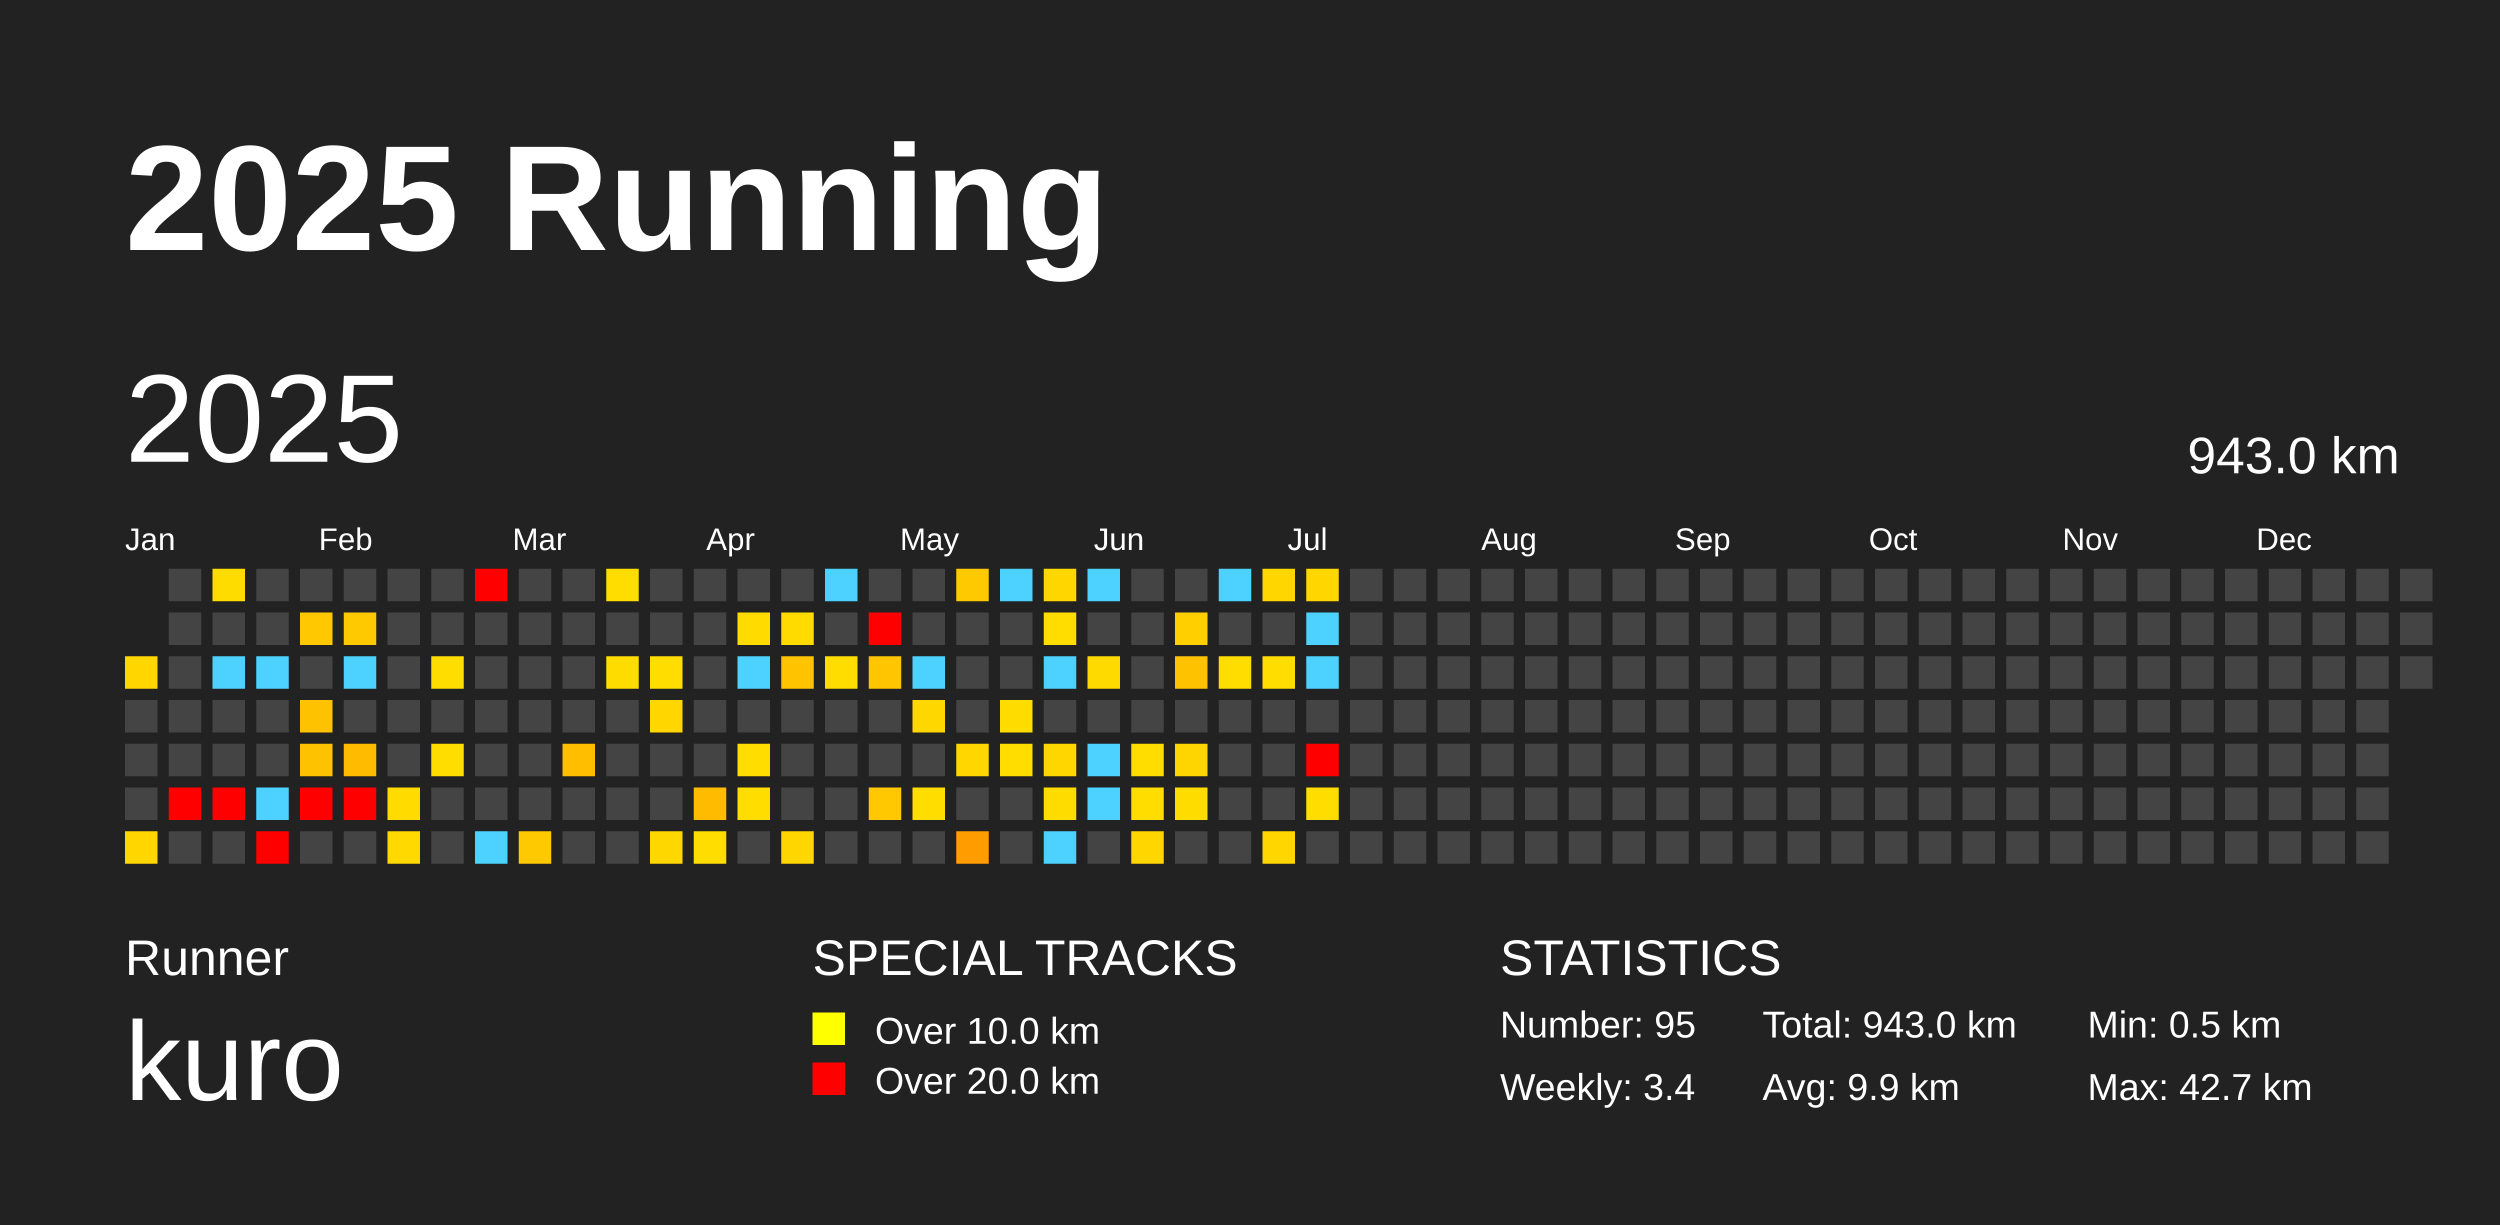
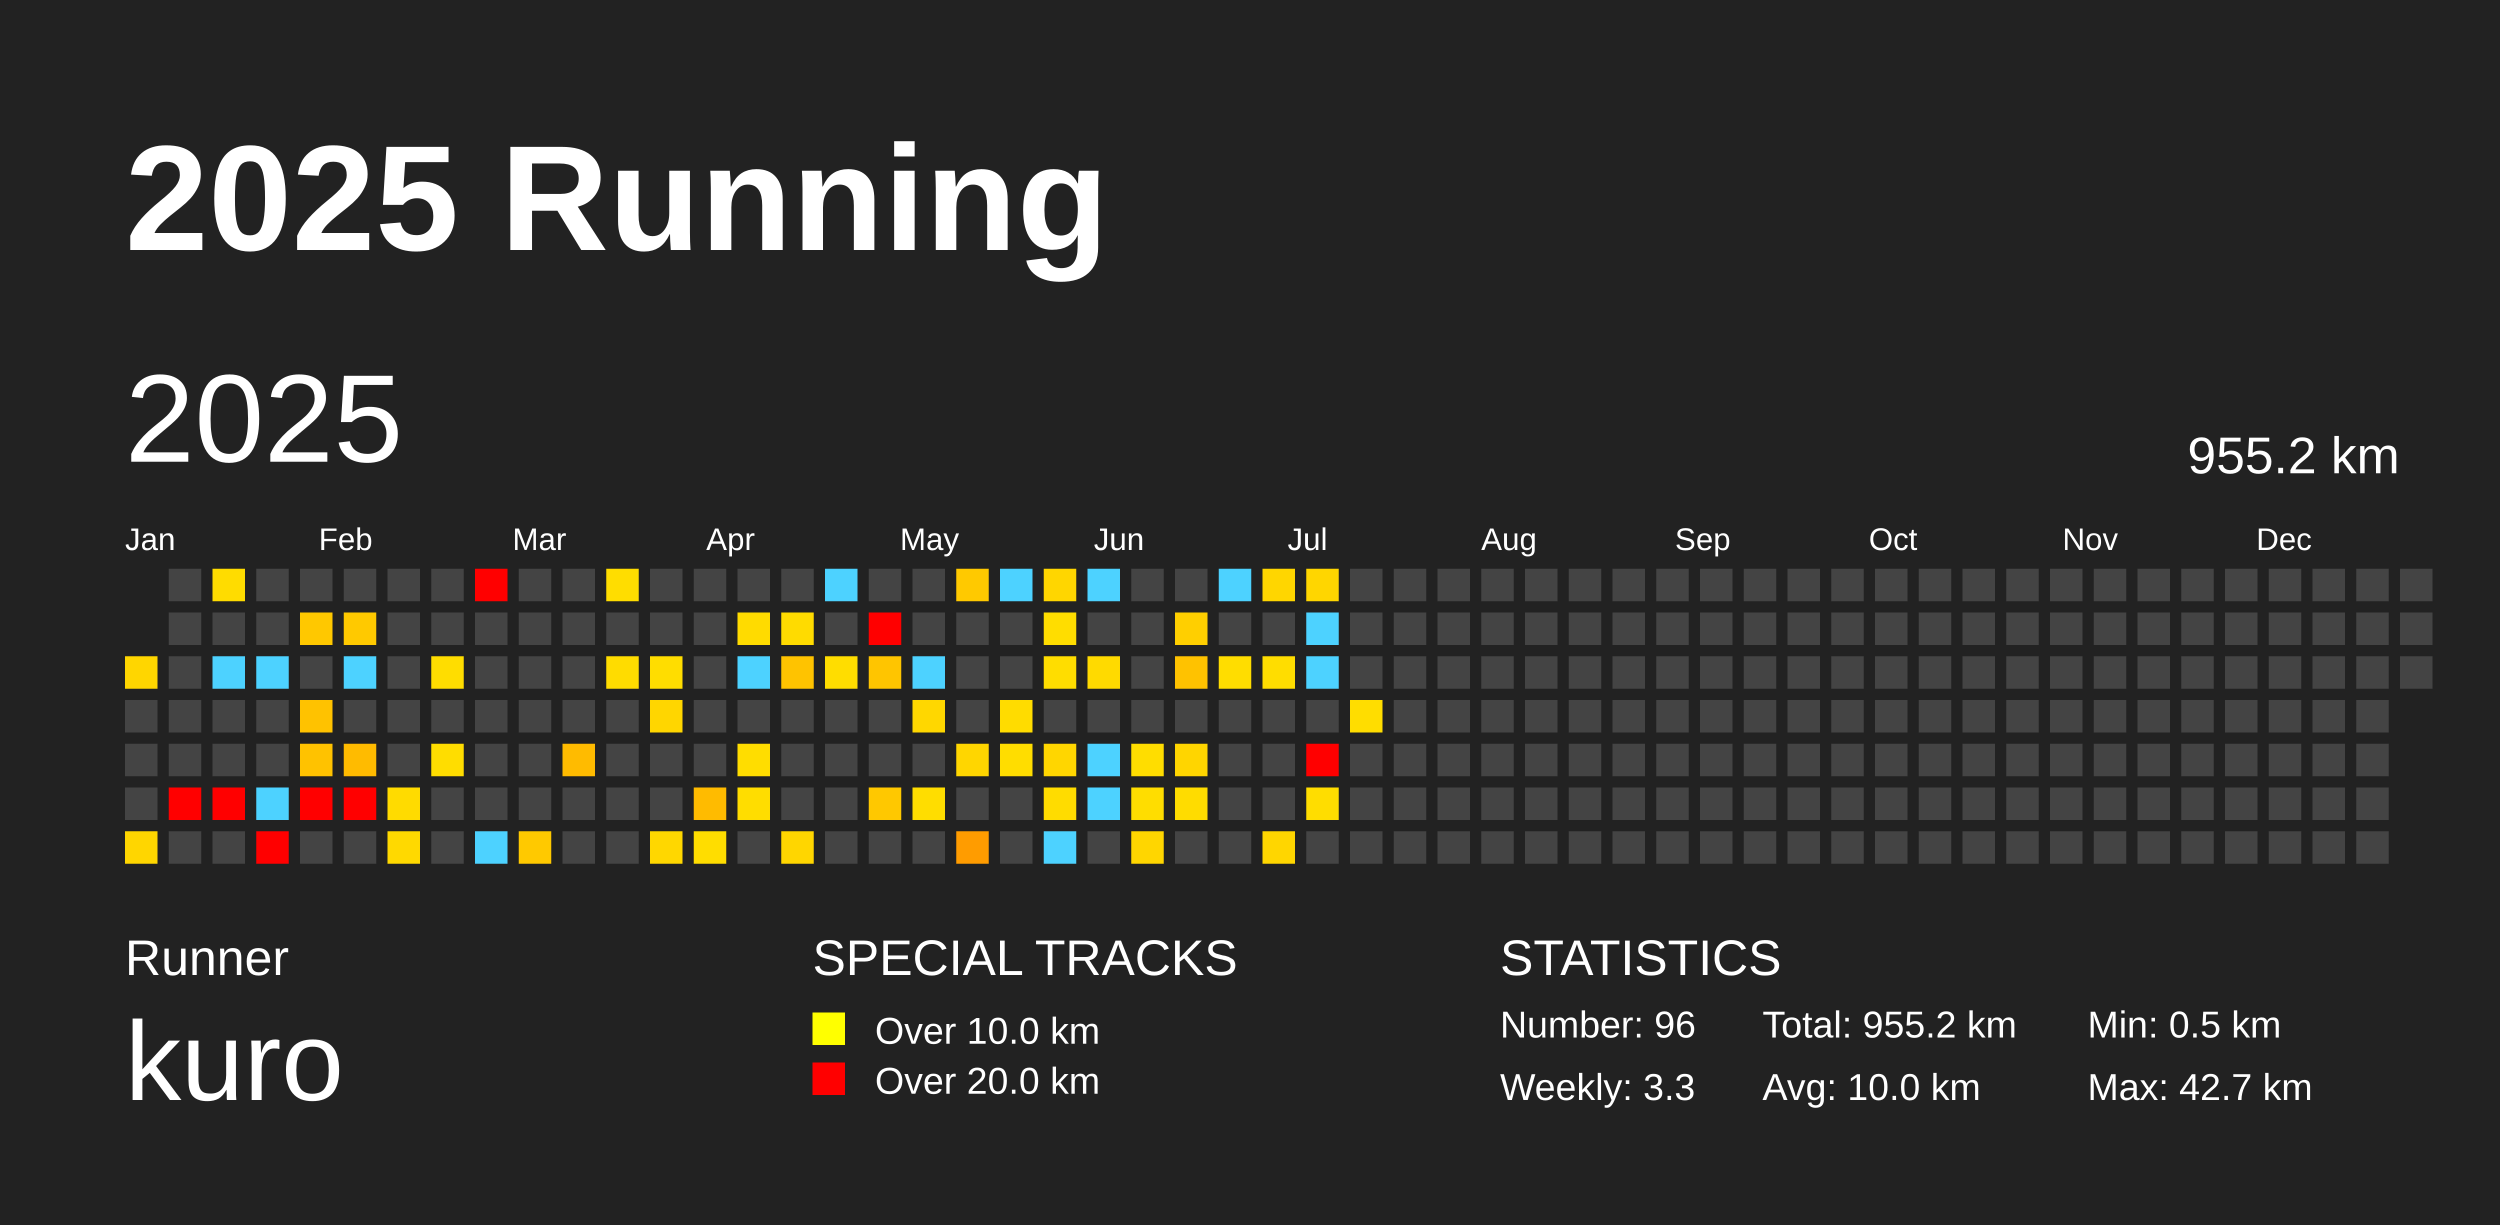
<svg xmlns="http://www.w3.org/2000/svg" baseProfile="full" height="98mm" version="1.1" viewBox="0,0,200,98" width="200mm">
  <defs />
  <rect fill="#222222" height="98" width="200" x="0" y="0" />
  <text fill="#FFFFFF" style="font-size:12px; font-family:Arial; font-weight:bold;" x="10" y="20">2025 Running</text>
  <text fill="#FFFFFF" style="font-size:4px; font-family:Arial" x="10" y="78">Runner</text>
  <text fill="#FFFFFF" style="font-size:9px; font-family:Arial" x="10" y="88">kuro</text>
  <text fill="#FFFFFF" style="font-size:4px; font-family:Arial" x="65" y="78">SPECIAL TRACKS</text>
  <rect fill="yellow" height="2.6" width="2.6" x="65" y="81" />
  <text fill="#FFFFFF" style="font-size:3px; font-family:Arial" x="70" y="83.5">Over 10.0 km</text>
  <rect fill="red" height="2.6" width="2.6" x="65" y="85" />
  <text fill="#FFFFFF" style="font-size:3px; font-family:Arial" x="70" y="87.5">Over 20.0 km</text>
  <text fill="#FFFFFF" style="font-size:4px; font-family:Arial" x="120" y="78">STATISTICS</text>
-   <text fill="#FFFFFF" style="font-size:3px; font-family:Arial" x="120" y="83">Number: 95</text>
-   <text fill="#FFFFFF" style="font-size:3px; font-family:Arial" x="120" y="88">Weekly: 3.4</text>
-   <text fill="#FFFFFF" style="font-size:3px; font-family:Arial" x="141" y="83">Total: 943.0 km</text>
-   <text fill="#FFFFFF" style="font-size:3px; font-family:Arial" x="141" y="88">Avg: 9.9 km</text>
+   <text fill="#FFFFFF" style="font-size:3px; font-family:Arial" x="120" y="83">Number: 96</text>
+   <text fill="#FFFFFF" style="font-size:3px; font-family:Arial" x="120" y="88">Weekly: 3.3</text>
+   <text fill="#FFFFFF" style="font-size:3px; font-family:Arial" x="141" y="83">Total: 955.2 km</text>
+   <text fill="#FFFFFF" style="font-size:3px; font-family:Arial" x="141" y="88">Avg: 10.0 km</text>
  <text fill="#FFFFFF" style="font-size:3px; font-family:Arial" x="167" y="83">Min: 0.5 km</text>
  <text fill="#FFFFFF" style="font-size:3px; font-family:Arial" x="167" y="88">Max: 42.7 km</text>
  <text dominant-baseline="hanging" fill="#FFFFFF" style="font-size:10.0px; font-family:Arial;" x="10" y="30">2025</text>
-   <text dominant-baseline="hanging" fill="#FFFFFF" style="font-size:4.125px; font-family:Arial;" x="175" y="35">943.0 km</text>
+   <text dominant-baseline="hanging" fill="#FFFFFF" style="font-size:4.125px; font-family:Arial;" x="175" y="35">955.2 km</text>
  <text fill="#FFFFFF" style="font-size:2.5px; font-family:Arial" x="10.0" y="44">Jan</text>
  <text fill="#FFFFFF" style="font-size:2.5px; font-family:Arial" x="25.5" y="44">Feb</text>
  <text fill="#FFFFFF" style="font-size:2.5px; font-family:Arial" x="41.0" y="44">Mar</text>
  <text fill="#FFFFFF" style="font-size:2.5px; font-family:Arial" x="56.5" y="44">Apr</text>
  <text fill="#FFFFFF" style="font-size:2.5px; font-family:Arial" x="72.0" y="44">May</text>
  <text fill="#FFFFFF" style="font-size:2.5px; font-family:Arial" x="87.5" y="44">Jun</text>
  <text fill="#FFFFFF" style="font-size:2.5px; font-family:Arial" x="103.0" y="44">Jul</text>
  <text fill="#FFFFFF" style="font-size:2.5px; font-family:Arial" x="118.5" y="44">Aug</text>
  <text fill="#FFFFFF" style="font-size:2.5px; font-family:Arial" x="134.0" y="44">Sep</text>
  <text fill="#FFFFFF" style="font-size:2.5px; font-family:Arial" x="149.5" y="44">Oct</text>
  <text fill="#FFFFFF" style="font-size:2.5px; font-family:Arial" x="165.0" y="44">Nov</text>
  <text fill="#FFFFFF" style="font-size:2.5px; font-family:Arial" x="180.5" y="44">Dec</text>
  <rect fill="#ffd600" height="2.6" width="2.6" x="10.0" y="52.5" />
  <rect fill="#444444" height="2.6" width="2.6" x="10.0" y="56.0" />
  <rect fill="#444444" height="2.6" width="2.6" x="10.0" y="59.5" />
  <rect fill="#444444" height="2.6" width="2.6" x="10.0" y="63.0" />
  <rect fill="#ffd600" height="2.6" width="2.6" x="10.0" y="66.5" />
  <rect fill="#444444" height="2.6" width="2.6" x="13.5" y="45.5" />
  <rect fill="#444444" height="2.6" width="2.6" x="13.5" y="49.0" />
  <rect fill="#444444" height="2.6" width="2.6" x="13.5" y="52.5" />
  <rect fill="#444444" height="2.6" width="2.6" x="13.5" y="56.0" />
  <rect fill="#444444" height="2.6" width="2.6" x="13.5" y="59.5" />
  <rect fill="red" height="2.6" width="2.6" x="13.5" y="63.0" />
  <rect fill="#444444" height="2.6" width="2.6" x="13.5" y="66.5" />
  <rect fill="#ffdc00" height="2.6" width="2.6" x="17.0" y="45.5" />
  <rect fill="#444444" height="2.6" width="2.6" x="17.0" y="49.0" />
  <rect fill="#4dd2ff" height="2.6" width="2.6" x="17.0" y="52.5" />
  <rect fill="#444444" height="2.6" width="2.6" x="17.0" y="56.0" />
  <rect fill="#444444" height="2.6" width="2.6" x="17.0" y="59.5" />
  <rect fill="red" height="2.6" width="2.6" x="17.0" y="63.0" />
  <rect fill="#444444" height="2.6" width="2.6" x="17.0" y="66.5" />
  <rect fill="#444444" height="2.6" width="2.6" x="20.5" y="45.5" />
  <rect fill="#444444" height="2.6" width="2.6" x="20.5" y="49.0" />
  <rect fill="#4dd2ff" height="2.6" width="2.6" x="20.5" y="52.5" />
  <rect fill="#444444" height="2.6" width="2.6" x="20.5" y="56.0" />
  <rect fill="#444444" height="2.6" width="2.6" x="20.5" y="59.5" />
  <rect fill="#4dd2ff" height="2.6" width="2.6" x="20.5" y="63.0" />
  <rect fill="red" height="2.6" width="2.6" x="20.5" y="66.5" />
  <rect fill="#444444" height="2.6" width="2.6" x="24.0" y="45.5" />
  <rect fill="#ffc800" height="2.6" width="2.6" x="24.0" y="49.0" />
  <rect fill="#444444" height="2.6" width="2.6" x="24.0" y="52.5" />
  <rect fill="#ffc200" height="2.6" width="2.6" x="24.0" y="56.0" />
  <rect fill="#ffc200" height="2.6" width="2.6" x="24.0" y="59.5" />
  <rect fill="red" height="2.6" width="2.6" x="24.0" y="63.0" />
  <rect fill="#444444" height="2.6" width="2.6" x="24.0" y="66.5" />
  <rect fill="#444444" height="2.6" width="2.6" x="27.5" y="45.5" />
  <rect fill="#ffc900" height="2.6" width="2.6" x="27.5" y="49.0" />
  <rect fill="#4dd2ff" height="2.6" width="2.6" x="27.5" y="52.5" />
  <rect fill="#444444" height="2.6" width="2.6" x="27.5" y="56.0" />
  <rect fill="#ffbb00" height="2.6" width="2.6" x="27.5" y="59.5" />
  <rect fill="red" height="2.6" width="2.6" x="27.5" y="63.0" />
  <rect fill="#444444" height="2.6" width="2.6" x="27.5" y="66.5" />
  <rect fill="#444444" height="2.6" width="2.6" x="31.0" y="45.5" />
  <rect fill="#444444" height="2.6" width="2.6" x="31.0" y="49.0" />
  <rect fill="#444444" height="2.6" width="2.6" x="31.0" y="52.5" />
  <rect fill="#444444" height="2.6" width="2.6" x="31.0" y="56.0" />
  <rect fill="#444444" height="2.6" width="2.6" x="31.0" y="59.5" />
  <rect fill="#ffdb00" height="2.6" width="2.6" x="31.0" y="63.0" />
  <rect fill="#ffd900" height="2.6" width="2.6" x="31.0" y="66.5" />
  <rect fill="#444444" height="2.6" width="2.6" x="34.5" y="45.5" />
  <rect fill="#444444" height="2.6" width="2.6" x="34.5" y="49.0" />
  <rect fill="#ffdd00" height="2.6" width="2.6" x="34.5" y="52.5" />
  <rect fill="#444444" height="2.6" width="2.6" x="34.5" y="56.0" />
  <rect fill="#ffdd00" height="2.6" width="2.6" x="34.5" y="59.5" />
  <rect fill="#444444" height="2.6" width="2.6" x="34.5" y="63.0" />
  <rect fill="#444444" height="2.6" width="2.6" x="34.5" y="66.5" />
  <rect fill="red" height="2.6" width="2.6" x="38.0" y="45.5" />
  <rect fill="#444444" height="2.6" width="2.6" x="38.0" y="49.0" />
  <rect fill="#444444" height="2.6" width="2.6" x="38.0" y="52.5" />
  <rect fill="#444444" height="2.6" width="2.6" x="38.0" y="56.0" />
  <rect fill="#444444" height="2.6" width="2.6" x="38.0" y="59.5" />
  <rect fill="#444444" height="2.6" width="2.6" x="38.0" y="63.0" />
  <rect fill="#4dd2ff" height="2.6" width="2.6" x="38.0" y="66.5" />
  <rect fill="#444444" height="2.6" width="2.6" x="41.5" y="45.5" />
  <rect fill="#444444" height="2.6" width="2.6" x="41.5" y="49.0" />
  <rect fill="#444444" height="2.6" width="2.6" x="41.5" y="52.5" />
  <rect fill="#444444" height="2.6" width="2.6" x="41.5" y="56.0" />
  <rect fill="#444444" height="2.6" width="2.6" x="41.5" y="59.5" />
  <rect fill="#444444" height="2.6" width="2.6" x="41.5" y="63.0" />
  <rect fill="#ffc900" height="2.6" width="2.6" x="41.5" y="66.5" />
  <rect fill="#444444" height="2.6" width="2.6" x="45.0" y="45.5" />
  <rect fill="#444444" height="2.6" width="2.6" x="45.0" y="49.0" />
  <rect fill="#444444" height="2.6" width="2.6" x="45.0" y="52.5" />
  <rect fill="#444444" height="2.6" width="2.6" x="45.0" y="56.0" />
-   <rect fill="#ffbe00" height="2.6" width="2.6" x="45.0" y="59.5" />
+   <rect fill="#ffbb00" height="2.6" width="2.6" x="45.0" y="59.5" />
  <rect fill="#444444" height="2.6" width="2.6" x="45.0" y="63.0" />
  <rect fill="#444444" height="2.6" width="2.6" x="45.0" y="66.5" />
  <rect fill="#ffdd00" height="2.6" width="2.6" x="48.5" y="45.5" />
  <rect fill="#444444" height="2.6" width="2.6" x="48.5" y="49.0" />
  <rect fill="#ffdc00" height="2.6" width="2.6" x="48.5" y="52.5" />
  <rect fill="#444444" height="2.6" width="2.6" x="48.5" y="56.0" />
  <rect fill="#444444" height="2.6" width="2.6" x="48.5" y="59.5" />
  <rect fill="#444444" height="2.6" width="2.6" x="48.5" y="63.0" />
  <rect fill="#444444" height="2.6" width="2.6" x="48.5" y="66.5" />
  <rect fill="#444444" height="2.6" width="2.6" x="52.0" y="45.5" />
  <rect fill="#444444" height="2.6" width="2.6" x="52.0" y="49.0" />
  <rect fill="#ffdd00" height="2.6" width="2.6" x="52.0" y="52.5" />
  <rect fill="#ffd600" height="2.6" width="2.6" x="52.0" y="56.0" />
  <rect fill="#444444" height="2.6" width="2.6" x="52.0" y="59.5" />
  <rect fill="#444444" height="2.6" width="2.6" x="52.0" y="63.0" />
  <rect fill="#ffd700" height="2.6" width="2.6" x="52.0" y="66.5" />
  <rect fill="#444444" height="2.6" width="2.6" x="55.5" y="45.5" />
  <rect fill="#444444" height="2.6" width="2.6" x="55.5" y="49.0" />
  <rect fill="#444444" height="2.6" width="2.6" x="55.5" y="52.5" />
  <rect fill="#444444" height="2.6" width="2.6" x="55.5" y="56.0" />
  <rect fill="#444444" height="2.6" width="2.6" x="55.5" y="59.5" />
  <rect fill="#ffbb00" height="2.6" width="2.6" x="55.5" y="63.0" />
  <rect fill="#ffdd00" height="2.6" width="2.6" x="55.5" y="66.5" />
  <rect fill="#444444" height="2.6" width="2.6" x="59.0" y="45.5" />
  <rect fill="#ffdb00" height="2.6" width="2.6" x="59.0" y="49.0" />
  <rect fill="#4dd2ff" height="2.6" width="2.6" x="59.0" y="52.5" />
  <rect fill="#444444" height="2.6" width="2.6" x="59.0" y="56.0" />
  <rect fill="#ffdd00" height="2.6" width="2.6" x="59.0" y="59.5" />
  <rect fill="#ffdd00" height="2.6" width="2.6" x="59.0" y="63.0" />
  <rect fill="#444444" height="2.6" width="2.6" x="59.0" y="66.5" />
  <rect fill="#444444" height="2.6" width="2.6" x="62.5" y="45.5" />
  <rect fill="#ffdb00" height="2.6" width="2.6" x="62.5" y="49.0" />
  <rect fill="#ffc300" height="2.6" width="2.6" x="62.5" y="52.5" />
  <rect fill="#444444" height="2.6" width="2.6" x="62.5" y="56.0" />
  <rect fill="#444444" height="2.6" width="2.6" x="62.5" y="59.5" />
  <rect fill="#444444" height="2.6" width="2.6" x="62.5" y="63.0" />
  <rect fill="#ffd600" height="2.6" width="2.6" x="62.5" y="66.5" />
  <rect fill="#4dd2ff" height="2.6" width="2.6" x="66.0" y="45.5" />
  <rect fill="#444444" height="2.6" width="2.6" x="66.0" y="49.0" />
  <rect fill="#ffdd00" height="2.6" width="2.6" x="66.0" y="52.5" />
  <rect fill="#444444" height="2.6" width="2.6" x="66.0" y="56.0" />
  <rect fill="#444444" height="2.6" width="2.6" x="66.0" y="59.5" />
  <rect fill="#444444" height="2.6" width="2.6" x="66.0" y="63.0" />
  <rect fill="#444444" height="2.6" width="2.6" x="66.0" y="66.5" />
  <rect fill="#444444" height="2.6" width="2.6" x="69.5" y="45.5" />
  <rect fill="red" height="2.6" width="2.6" x="69.5" y="49.0" />
  <rect fill="#ffc500" height="2.6" width="2.6" x="69.5" y="52.5" />
  <rect fill="#444444" height="2.6" width="2.6" x="69.5" y="56.0" />
  <rect fill="#444444" height="2.6" width="2.6" x="69.5" y="59.5" />
  <rect fill="#ffc800" height="2.6" width="2.6" x="69.5" y="63.0" />
  <rect fill="#444444" height="2.6" width="2.6" x="69.5" y="66.5" />
  <rect fill="#444444" height="2.6" width="2.6" x="73.0" y="45.5" />
  <rect fill="#444444" height="2.6" width="2.6" x="73.0" y="49.0" />
  <rect fill="#4dd2ff" height="2.6" width="2.6" x="73.0" y="52.5" />
  <rect fill="#ffd700" height="2.6" width="2.6" x="73.0" y="56.0" />
  <rect fill="#444444" height="2.6" width="2.6" x="73.0" y="59.5" />
  <rect fill="#ffdd00" height="2.6" width="2.6" x="73.0" y="63.0" />
  <rect fill="#444444" height="2.6" width="2.6" x="73.0" y="66.5" />
  <rect fill="#ffc900" height="2.6" width="2.6" x="76.5" y="45.5" />
  <rect fill="#444444" height="2.6" width="2.6" x="76.5" y="49.0" />
  <rect fill="#444444" height="2.6" width="2.6" x="76.5" y="52.5" />
  <rect fill="#444444" height="2.6" width="2.6" x="76.5" y="56.0" />
  <rect fill="#ffd600" height="2.6" width="2.6" x="76.5" y="59.5" />
  <rect fill="#444444" height="2.6" width="2.6" x="76.5" y="63.0" />
  <rect fill="#ff9c00" height="2.6" width="2.6" x="76.5" y="66.5" />
  <rect fill="#4dd2ff" height="2.6" width="2.6" x="80.0" y="45.5" />
  <rect fill="#444444" height="2.6" width="2.6" x="80.0" y="49.0" />
  <rect fill="#444444" height="2.6" width="2.6" x="80.0" y="52.5" />
  <rect fill="#ffdc00" height="2.6" width="2.6" x="80.0" y="56.0" />
  <rect fill="#ffdd00" height="2.6" width="2.6" x="80.0" y="59.5" />
  <rect fill="#444444" height="2.6" width="2.6" x="80.0" y="63.0" />
  <rect fill="#444444" height="2.6" width="2.6" x="80.0" y="66.5" />
  <rect fill="#ffd600" height="2.6" width="2.6" x="83.5" y="45.5" />
  <rect fill="#ffdd00" height="2.6" width="2.6" x="83.5" y="49.0" />
-   <rect fill="#4dd2ff" height="2.6" width="2.6" x="83.5" y="52.5" />
+   <rect fill="#ffdd00" height="2.6" width="2.6" x="83.5" y="52.5" />
  <rect fill="#444444" height="2.6" width="2.6" x="83.5" y="56.0" />
  <rect fill="#ffd600" height="2.6" width="2.6" x="83.5" y="59.5" />
  <rect fill="#ffdc00" height="2.6" width="2.6" x="83.5" y="63.0" />
  <rect fill="#4dd2ff" height="2.6" width="2.6" x="83.5" y="66.5" />
  <rect fill="#4dd2ff" height="2.6" width="2.6" x="87.0" y="45.5" />
  <rect fill="#444444" height="2.6" width="2.6" x="87.0" y="49.0" />
  <rect fill="#ffda00" height="2.6" width="2.6" x="87.0" y="52.5" />
  <rect fill="#444444" height="2.6" width="2.6" x="87.0" y="56.0" />
  <rect fill="#4dd2ff" height="2.6" width="2.6" x="87.0" y="59.5" />
  <rect fill="#4dd2ff" height="2.6" width="2.6" x="87.0" y="63.0" />
  <rect fill="#444444" height="2.6" width="2.6" x="87.0" y="66.5" />
  <rect fill="#444444" height="2.6" width="2.6" x="90.5" y="45.5" />
  <rect fill="#444444" height="2.6" width="2.6" x="90.5" y="49.0" />
  <rect fill="#444444" height="2.6" width="2.6" x="90.5" y="52.5" />
  <rect fill="#444444" height="2.6" width="2.6" x="90.5" y="56.0" />
  <rect fill="#ffdd00" height="2.6" width="2.6" x="90.5" y="59.5" />
  <rect fill="#ffdd00" height="2.6" width="2.6" x="90.5" y="63.0" />
  <rect fill="#ffd600" height="2.6" width="2.6" x="90.5" y="66.5" />
  <rect fill="#444444" height="2.6" width="2.6" x="94.0" y="45.5" />
  <rect fill="#ffcf00" height="2.6" width="2.6" x="94.0" y="49.0" />
  <rect fill="#ffc200" height="2.6" width="2.6" x="94.0" y="52.5" />
  <rect fill="#444444" height="2.6" width="2.6" x="94.0" y="56.0" />
  <rect fill="#ffd500" height="2.6" width="2.6" x="94.0" y="59.5" />
  <rect fill="#ffdc00" height="2.6" width="2.6" x="94.0" y="63.0" />
  <rect fill="#444444" height="2.6" width="2.6" x="94.0" y="66.5" />
  <rect fill="#4dd2ff" height="2.6" width="2.6" x="97.5" y="45.5" />
  <rect fill="#444444" height="2.6" width="2.6" x="97.5" y="49.0" />
  <rect fill="#ffdd00" height="2.6" width="2.6" x="97.5" y="52.5" />
  <rect fill="#444444" height="2.6" width="2.6" x="97.5" y="56.0" />
  <rect fill="#444444" height="2.6" width="2.6" x="97.5" y="59.5" />
  <rect fill="#444444" height="2.6" width="2.6" x="97.5" y="63.0" />
  <rect fill="#444444" height="2.6" width="2.6" x="97.5" y="66.5" />
  <rect fill="#ffd600" height="2.6" width="2.6" x="101.0" y="45.5" />
  <rect fill="#444444" height="2.6" width="2.6" x="101.0" y="49.0" />
  <rect fill="#ffdd00" height="2.6" width="2.6" x="101.0" y="52.5" />
  <rect fill="#444444" height="2.6" width="2.6" x="101.0" y="56.0" />
  <rect fill="#444444" height="2.6" width="2.6" x="101.0" y="59.5" />
  <rect fill="#444444" height="2.6" width="2.6" x="101.0" y="63.0" />
  <rect fill="#ffd600" height="2.6" width="2.6" x="101.0" y="66.5" />
  <rect fill="#ffd600" height="2.6" width="2.6" x="104.5" y="45.5" />
  <rect fill="#4dd2ff" height="2.6" width="2.6" x="104.5" y="49.0" />
  <rect fill="#4dd2ff" height="2.6" width="2.6" x="104.5" y="52.5" />
  <rect fill="#444444" height="2.6" width="2.6" x="104.5" y="56.0" />
  <rect fill="red" height="2.6" width="2.6" x="104.5" y="59.5" />
  <rect fill="#ffdd00" height="2.6" width="2.6" x="104.5" y="63.0" />
  <rect fill="#444444" height="2.6" width="2.6" x="104.5" y="66.5" />
  <rect fill="#444444" height="2.6" width="2.6" x="108.0" y="45.5" />
  <rect fill="#444444" height="2.6" width="2.6" x="108.0" y="49.0" />
  <rect fill="#444444" height="2.6" width="2.6" x="108.0" y="52.5" />
-   <rect fill="#444444" height="2.6" width="2.6" x="108.0" y="56.0" />
+   <rect fill="#ffdd00" height="2.6" width="2.6" x="108.0" y="56.0" />
  <rect fill="#444444" height="2.6" width="2.6" x="108.0" y="59.5" />
  <rect fill="#444444" height="2.6" width="2.6" x="108.0" y="63.0" />
  <rect fill="#444444" height="2.6" width="2.6" x="108.0" y="66.5" />
  <rect fill="#444444" height="2.6" width="2.6" x="111.5" y="45.5" />
  <rect fill="#444444" height="2.6" width="2.6" x="111.5" y="49.0" />
  <rect fill="#444444" height="2.6" width="2.6" x="111.5" y="52.5" />
  <rect fill="#444444" height="2.6" width="2.6" x="111.5" y="56.0" />
  <rect fill="#444444" height="2.6" width="2.6" x="111.5" y="59.5" />
  <rect fill="#444444" height="2.6" width="2.6" x="111.5" y="63.0" />
  <rect fill="#444444" height="2.6" width="2.6" x="111.5" y="66.5" />
  <rect fill="#444444" height="2.6" width="2.6" x="115.0" y="45.5" />
  <rect fill="#444444" height="2.6" width="2.6" x="115.0" y="49.0" />
  <rect fill="#444444" height="2.6" width="2.6" x="115.0" y="52.5" />
  <rect fill="#444444" height="2.6" width="2.6" x="115.0" y="56.0" />
  <rect fill="#444444" height="2.6" width="2.6" x="115.0" y="59.5" />
  <rect fill="#444444" height="2.6" width="2.6" x="115.0" y="63.0" />
  <rect fill="#444444" height="2.6" width="2.6" x="115.0" y="66.5" />
  <rect fill="#444444" height="2.6" width="2.6" x="118.5" y="45.5" />
  <rect fill="#444444" height="2.6" width="2.6" x="118.5" y="49.0" />
  <rect fill="#444444" height="2.6" width="2.6" x="118.5" y="52.5" />
  <rect fill="#444444" height="2.6" width="2.6" x="118.5" y="56.0" />
  <rect fill="#444444" height="2.6" width="2.6" x="118.5" y="59.5" />
  <rect fill="#444444" height="2.6" width="2.6" x="118.5" y="63.0" />
  <rect fill="#444444" height="2.6" width="2.6" x="118.5" y="66.5" />
  <rect fill="#444444" height="2.6" width="2.6" x="122.0" y="45.5" />
  <rect fill="#444444" height="2.6" width="2.6" x="122.0" y="49.0" />
  <rect fill="#444444" height="2.6" width="2.6" x="122.0" y="52.5" />
  <rect fill="#444444" height="2.6" width="2.6" x="122.0" y="56.0" />
  <rect fill="#444444" height="2.6" width="2.6" x="122.0" y="59.5" />
  <rect fill="#444444" height="2.6" width="2.6" x="122.0" y="63.0" />
  <rect fill="#444444" height="2.6" width="2.6" x="122.0" y="66.5" />
  <rect fill="#444444" height="2.6" width="2.6" x="125.5" y="45.5" />
  <rect fill="#444444" height="2.6" width="2.6" x="125.5" y="49.0" />
  <rect fill="#444444" height="2.6" width="2.6" x="125.5" y="52.5" />
  <rect fill="#444444" height="2.6" width="2.6" x="125.5" y="56.0" />
  <rect fill="#444444" height="2.6" width="2.6" x="125.5" y="59.5" />
  <rect fill="#444444" height="2.6" width="2.6" x="125.5" y="63.0" />
  <rect fill="#444444" height="2.6" width="2.6" x="125.5" y="66.5" />
  <rect fill="#444444" height="2.6" width="2.6" x="129.0" y="45.5" />
  <rect fill="#444444" height="2.6" width="2.6" x="129.0" y="49.0" />
  <rect fill="#444444" height="2.6" width="2.6" x="129.0" y="52.5" />
  <rect fill="#444444" height="2.6" width="2.6" x="129.0" y="56.0" />
  <rect fill="#444444" height="2.6" width="2.6" x="129.0" y="59.5" />
  <rect fill="#444444" height="2.6" width="2.6" x="129.0" y="63.0" />
  <rect fill="#444444" height="2.6" width="2.6" x="129.0" y="66.5" />
  <rect fill="#444444" height="2.6" width="2.6" x="132.5" y="45.5" />
  <rect fill="#444444" height="2.6" width="2.6" x="132.5" y="49.0" />
  <rect fill="#444444" height="2.6" width="2.6" x="132.5" y="52.5" />
  <rect fill="#444444" height="2.6" width="2.6" x="132.5" y="56.0" />
  <rect fill="#444444" height="2.6" width="2.6" x="132.5" y="59.5" />
  <rect fill="#444444" height="2.6" width="2.6" x="132.5" y="63.0" />
  <rect fill="#444444" height="2.6" width="2.6" x="132.5" y="66.5" />
  <rect fill="#444444" height="2.6" width="2.6" x="136.0" y="45.5" />
  <rect fill="#444444" height="2.6" width="2.6" x="136.0" y="49.0" />
  <rect fill="#444444" height="2.6" width="2.6" x="136.0" y="52.5" />
  <rect fill="#444444" height="2.6" width="2.6" x="136.0" y="56.0" />
  <rect fill="#444444" height="2.6" width="2.6" x="136.0" y="59.5" />
  <rect fill="#444444" height="2.6" width="2.6" x="136.0" y="63.0" />
  <rect fill="#444444" height="2.6" width="2.6" x="136.0" y="66.5" />
  <rect fill="#444444" height="2.6" width="2.6" x="139.5" y="45.5" />
  <rect fill="#444444" height="2.6" width="2.6" x="139.5" y="49.0" />
  <rect fill="#444444" height="2.6" width="2.6" x="139.5" y="52.5" />
  <rect fill="#444444" height="2.6" width="2.6" x="139.5" y="56.0" />
  <rect fill="#444444" height="2.6" width="2.6" x="139.5" y="59.5" />
  <rect fill="#444444" height="2.6" width="2.6" x="139.5" y="63.0" />
  <rect fill="#444444" height="2.6" width="2.6" x="139.5" y="66.5" />
  <rect fill="#444444" height="2.6" width="2.6" x="143.0" y="45.5" />
  <rect fill="#444444" height="2.6" width="2.6" x="143.0" y="49.0" />
  <rect fill="#444444" height="2.6" width="2.6" x="143.0" y="52.5" />
  <rect fill="#444444" height="2.6" width="2.6" x="143.0" y="56.0" />
  <rect fill="#444444" height="2.6" width="2.6" x="143.0" y="59.5" />
  <rect fill="#444444" height="2.6" width="2.6" x="143.0" y="63.0" />
  <rect fill="#444444" height="2.6" width="2.6" x="143.0" y="66.5" />
  <rect fill="#444444" height="2.6" width="2.6" x="146.5" y="45.5" />
  <rect fill="#444444" height="2.6" width="2.6" x="146.5" y="49.0" />
  <rect fill="#444444" height="2.6" width="2.6" x="146.5" y="52.5" />
  <rect fill="#444444" height="2.6" width="2.6" x="146.5" y="56.0" />
  <rect fill="#444444" height="2.6" width="2.6" x="146.5" y="59.5" />
  <rect fill="#444444" height="2.6" width="2.6" x="146.5" y="63.0" />
  <rect fill="#444444" height="2.6" width="2.6" x="146.5" y="66.5" />
  <rect fill="#444444" height="2.6" width="2.6" x="150.0" y="45.5" />
  <rect fill="#444444" height="2.6" width="2.6" x="150.0" y="49.0" />
  <rect fill="#444444" height="2.6" width="2.6" x="150.0" y="52.5" />
  <rect fill="#444444" height="2.6" width="2.6" x="150.0" y="56.0" />
  <rect fill="#444444" height="2.6" width="2.6" x="150.0" y="59.5" />
  <rect fill="#444444" height="2.6" width="2.6" x="150.0" y="63.0" />
  <rect fill="#444444" height="2.6" width="2.6" x="150.0" y="66.5" />
  <rect fill="#444444" height="2.6" width="2.6" x="153.5" y="45.5" />
  <rect fill="#444444" height="2.6" width="2.6" x="153.5" y="49.0" />
  <rect fill="#444444" height="2.6" width="2.6" x="153.5" y="52.5" />
  <rect fill="#444444" height="2.6" width="2.6" x="153.5" y="56.0" />
  <rect fill="#444444" height="2.6" width="2.6" x="153.5" y="59.5" />
  <rect fill="#444444" height="2.6" width="2.6" x="153.5" y="63.0" />
  <rect fill="#444444" height="2.6" width="2.6" x="153.5" y="66.5" />
  <rect fill="#444444" height="2.6" width="2.6" x="157.0" y="45.5" />
  <rect fill="#444444" height="2.6" width="2.6" x="157.0" y="49.0" />
  <rect fill="#444444" height="2.6" width="2.6" x="157.0" y="52.5" />
  <rect fill="#444444" height="2.6" width="2.6" x="157.0" y="56.0" />
  <rect fill="#444444" height="2.6" width="2.6" x="157.0" y="59.5" />
  <rect fill="#444444" height="2.6" width="2.6" x="157.0" y="63.0" />
  <rect fill="#444444" height="2.6" width="2.6" x="157.0" y="66.5" />
  <rect fill="#444444" height="2.6" width="2.6" x="160.5" y="45.5" />
  <rect fill="#444444" height="2.6" width="2.6" x="160.5" y="49.0" />
  <rect fill="#444444" height="2.6" width="2.6" x="160.5" y="52.5" />
  <rect fill="#444444" height="2.6" width="2.6" x="160.5" y="56.0" />
  <rect fill="#444444" height="2.6" width="2.6" x="160.5" y="59.5" />
  <rect fill="#444444" height="2.6" width="2.6" x="160.5" y="63.0" />
  <rect fill="#444444" height="2.6" width="2.6" x="160.5" y="66.5" />
  <rect fill="#444444" height="2.6" width="2.6" x="164.0" y="45.5" />
  <rect fill="#444444" height="2.6" width="2.6" x="164.0" y="49.0" />
  <rect fill="#444444" height="2.6" width="2.6" x="164.0" y="52.5" />
  <rect fill="#444444" height="2.6" width="2.6" x="164.0" y="56.0" />
  <rect fill="#444444" height="2.6" width="2.6" x="164.0" y="59.5" />
  <rect fill="#444444" height="2.6" width="2.6" x="164.0" y="63.0" />
  <rect fill="#444444" height="2.6" width="2.6" x="164.0" y="66.5" />
  <rect fill="#444444" height="2.6" width="2.6" x="167.5" y="45.5" />
  <rect fill="#444444" height="2.6" width="2.6" x="167.5" y="49.0" />
  <rect fill="#444444" height="2.6" width="2.6" x="167.5" y="52.5" />
  <rect fill="#444444" height="2.6" width="2.6" x="167.5" y="56.0" />
  <rect fill="#444444" height="2.6" width="2.6" x="167.5" y="59.5" />
  <rect fill="#444444" height="2.6" width="2.6" x="167.5" y="63.0" />
  <rect fill="#444444" height="2.6" width="2.6" x="167.5" y="66.5" />
  <rect fill="#444444" height="2.6" width="2.6" x="171.0" y="45.5" />
  <rect fill="#444444" height="2.6" width="2.6" x="171.0" y="49.0" />
  <rect fill="#444444" height="2.6" width="2.6" x="171.0" y="52.5" />
  <rect fill="#444444" height="2.6" width="2.6" x="171.0" y="56.0" />
  <rect fill="#444444" height="2.6" width="2.6" x="171.0" y="59.5" />
  <rect fill="#444444" height="2.6" width="2.6" x="171.0" y="63.0" />
  <rect fill="#444444" height="2.6" width="2.6" x="171.0" y="66.5" />
  <rect fill="#444444" height="2.6" width="2.6" x="174.5" y="45.5" />
  <rect fill="#444444" height="2.6" width="2.6" x="174.5" y="49.0" />
  <rect fill="#444444" height="2.6" width="2.6" x="174.5" y="52.5" />
  <rect fill="#444444" height="2.6" width="2.6" x="174.5" y="56.0" />
  <rect fill="#444444" height="2.6" width="2.6" x="174.5" y="59.5" />
  <rect fill="#444444" height="2.6" width="2.6" x="174.5" y="63.0" />
  <rect fill="#444444" height="2.6" width="2.6" x="174.5" y="66.5" />
  <rect fill="#444444" height="2.6" width="2.6" x="178.0" y="45.5" />
  <rect fill="#444444" height="2.6" width="2.6" x="178.0" y="49.0" />
  <rect fill="#444444" height="2.6" width="2.6" x="178.0" y="52.5" />
  <rect fill="#444444" height="2.6" width="2.6" x="178.0" y="56.0" />
  <rect fill="#444444" height="2.6" width="2.6" x="178.0" y="59.5" />
  <rect fill="#444444" height="2.6" width="2.6" x="178.0" y="63.0" />
  <rect fill="#444444" height="2.6" width="2.6" x="178.0" y="66.5" />
  <rect fill="#444444" height="2.6" width="2.6" x="181.5" y="45.5" />
  <rect fill="#444444" height="2.6" width="2.6" x="181.5" y="49.0" />
  <rect fill="#444444" height="2.6" width="2.6" x="181.5" y="52.5" />
  <rect fill="#444444" height="2.6" width="2.6" x="181.5" y="56.0" />
  <rect fill="#444444" height="2.6" width="2.6" x="181.5" y="59.5" />
  <rect fill="#444444" height="2.6" width="2.6" x="181.5" y="63.0" />
  <rect fill="#444444" height="2.6" width="2.6" x="181.5" y="66.5" />
  <rect fill="#444444" height="2.6" width="2.6" x="185.0" y="45.5" />
  <rect fill="#444444" height="2.6" width="2.6" x="185.0" y="49.0" />
  <rect fill="#444444" height="2.6" width="2.6" x="185.0" y="52.5" />
  <rect fill="#444444" height="2.6" width="2.6" x="185.0" y="56.0" />
  <rect fill="#444444" height="2.6" width="2.6" x="185.0" y="59.5" />
  <rect fill="#444444" height="2.6" width="2.6" x="185.0" y="63.0" />
  <rect fill="#444444" height="2.6" width="2.6" x="185.0" y="66.5" />
  <rect fill="#444444" height="2.6" width="2.6" x="188.5" y="45.5" />
  <rect fill="#444444" height="2.6" width="2.6" x="188.5" y="49.0" />
  <rect fill="#444444" height="2.6" width="2.6" x="188.5" y="52.5" />
  <rect fill="#444444" height="2.6" width="2.6" x="188.5" y="56.0" />
  <rect fill="#444444" height="2.6" width="2.6" x="188.5" y="59.5" />
  <rect fill="#444444" height="2.6" width="2.6" x="188.5" y="63.0" />
  <rect fill="#444444" height="2.6" width="2.6" x="188.5" y="66.5" />
  <rect fill="#444444" height="2.6" width="2.6" x="192.0" y="45.5" />
  <rect fill="#444444" height="2.6" width="2.6" x="192.0" y="49.0" />
  <rect fill="#444444" height="2.6" width="2.6" x="192.0" y="52.5" />
</svg>
